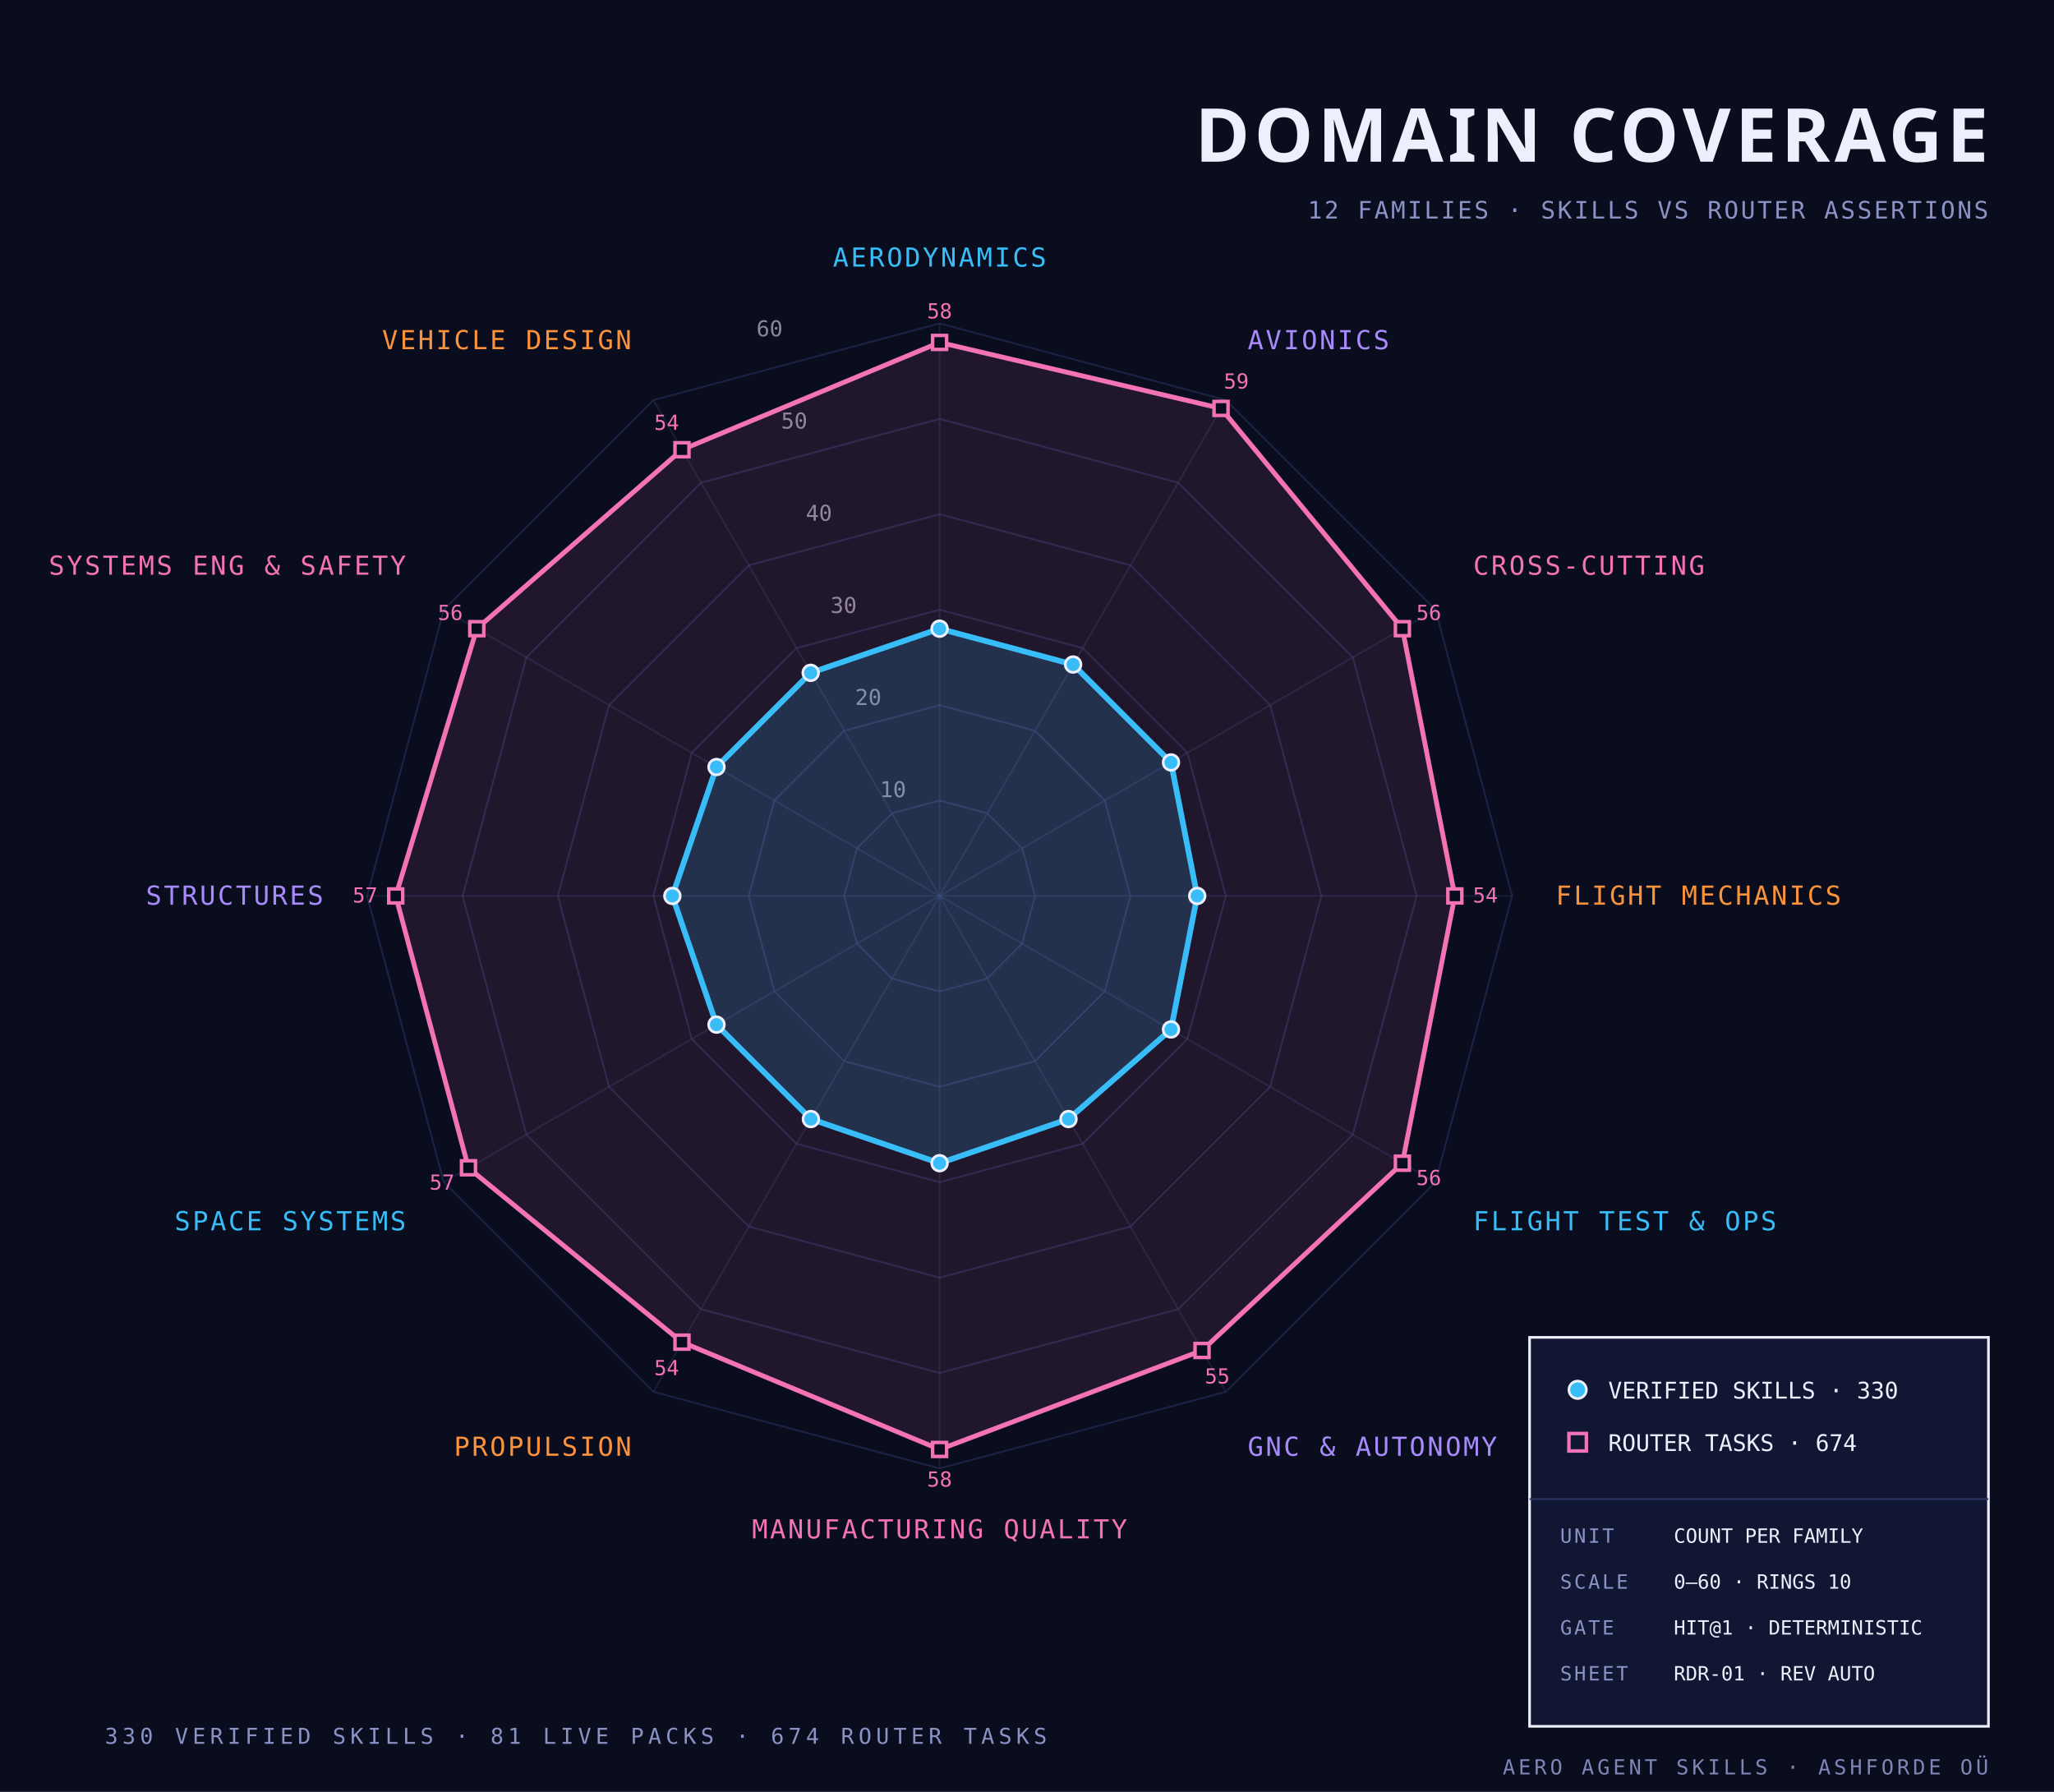
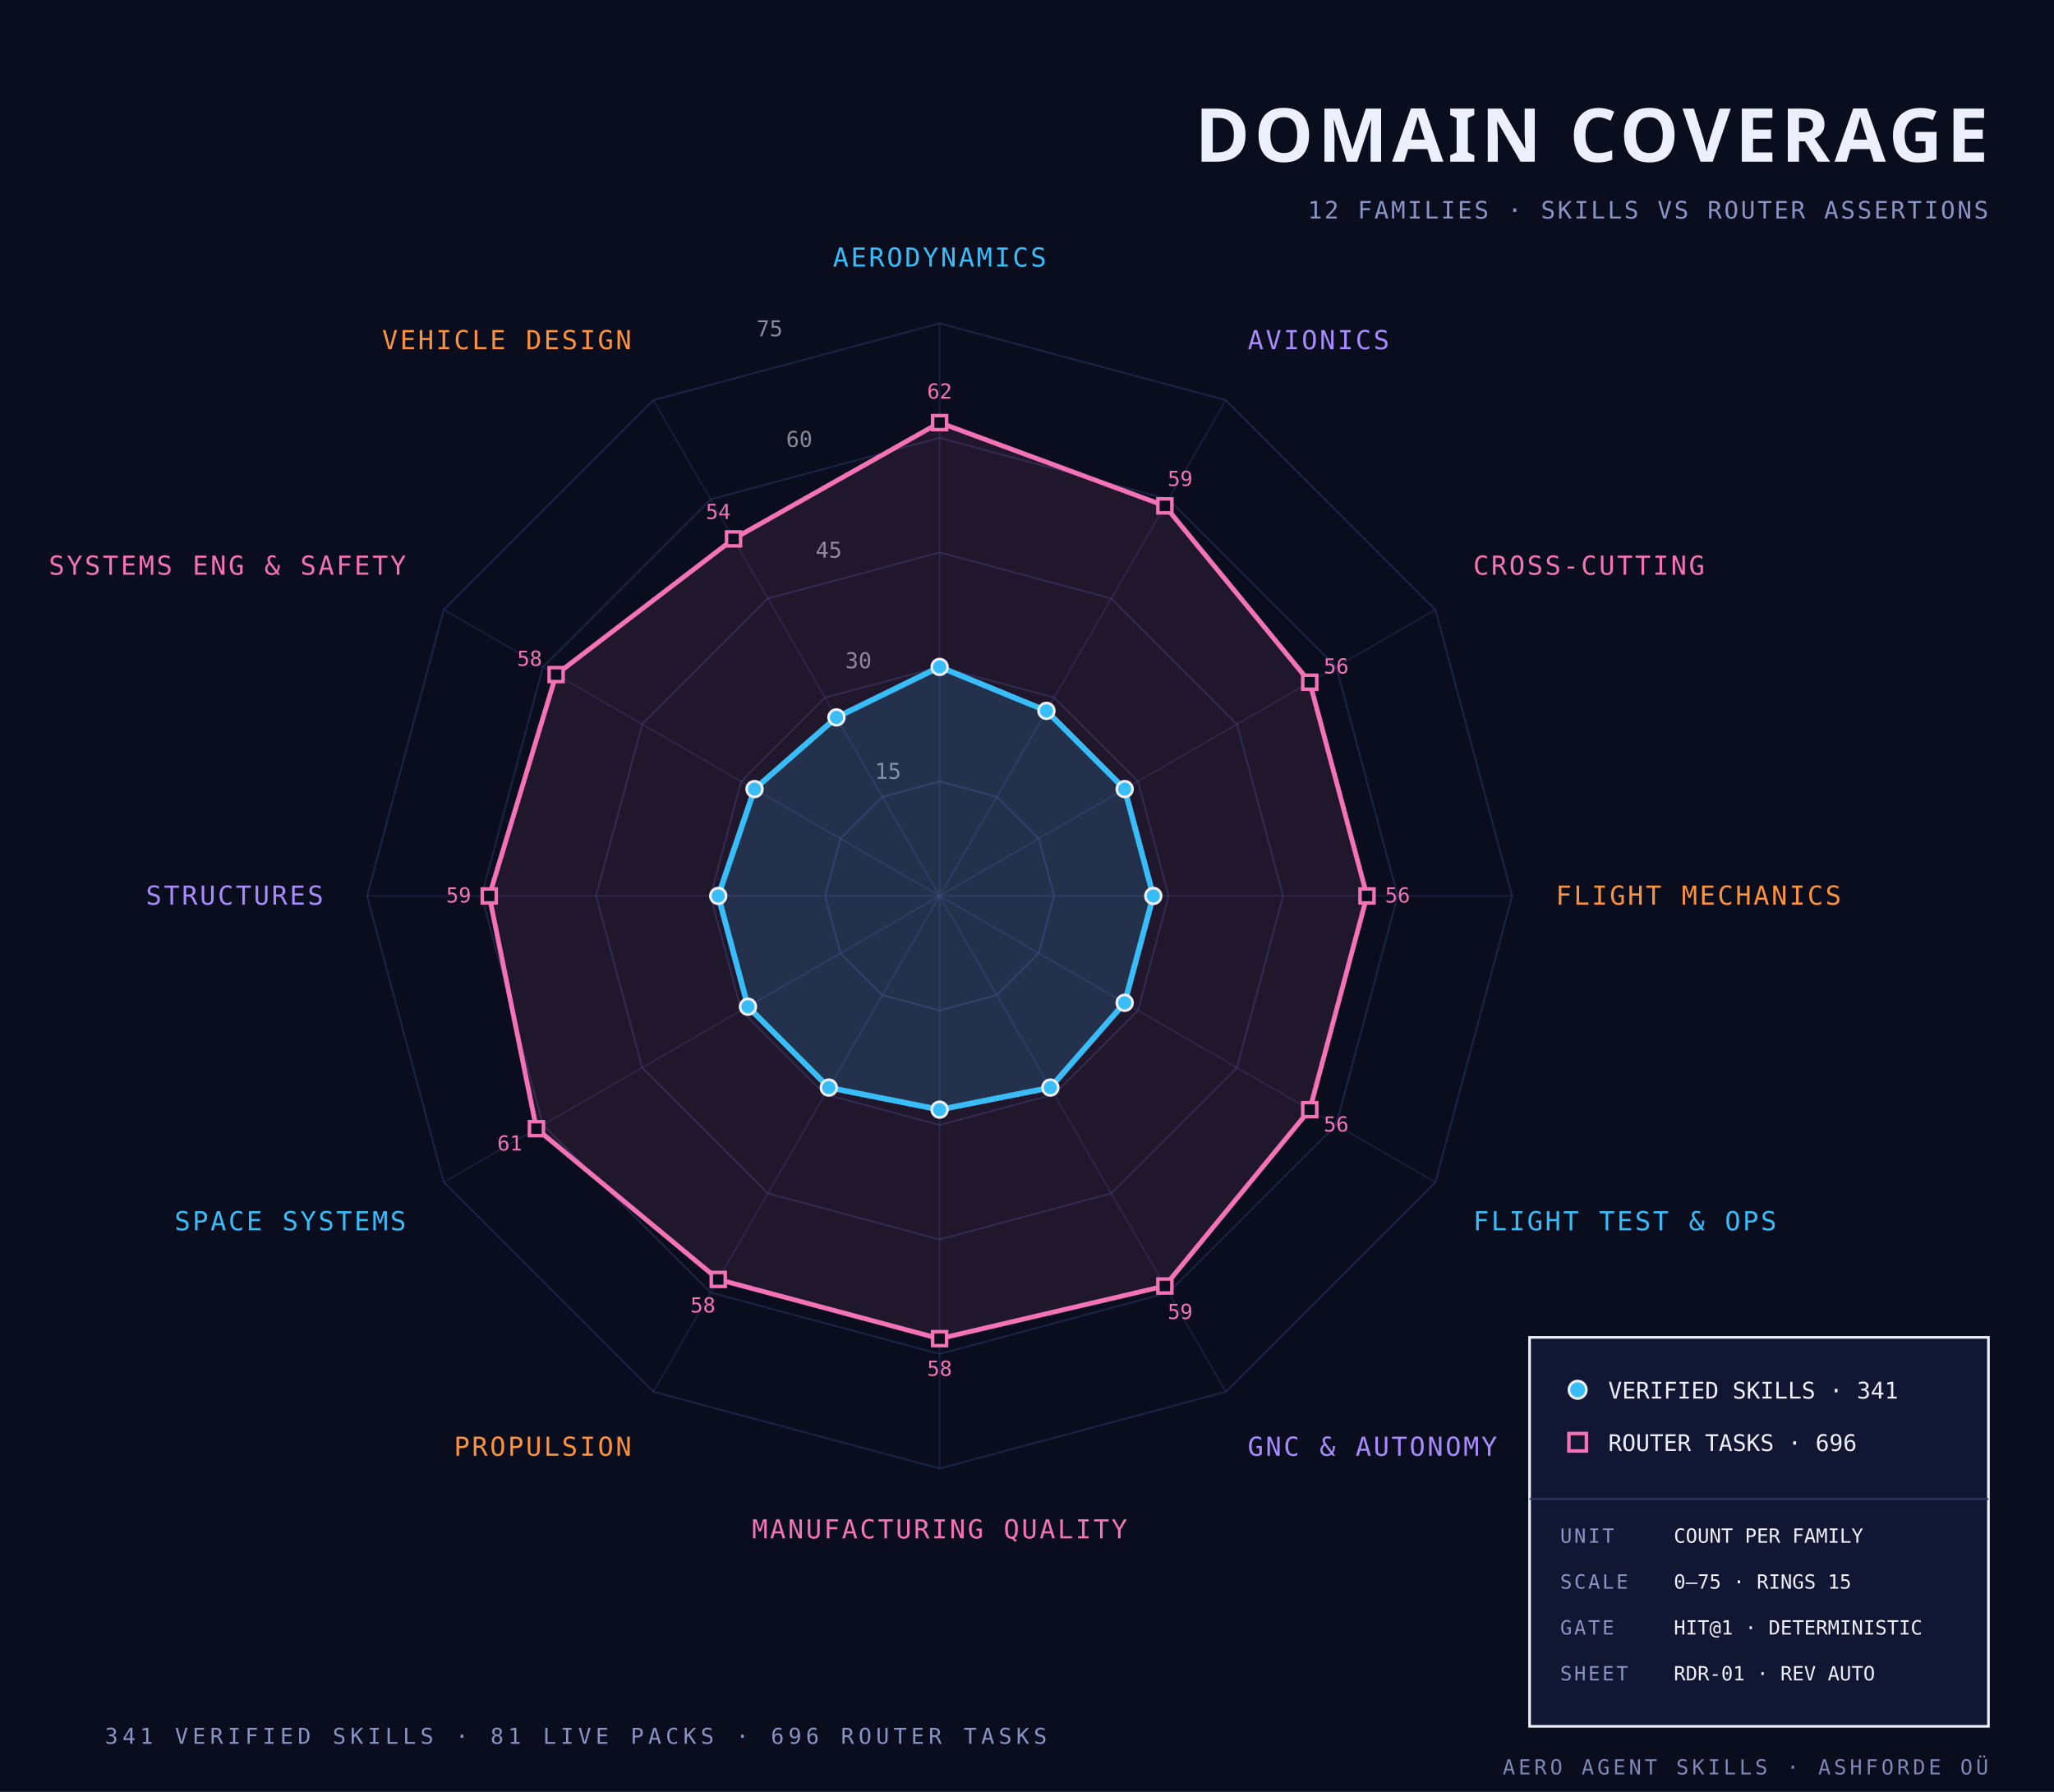
<svg xmlns="http://www.w3.org/2000/svg" width="940" height="820" viewBox="0 0 940 820">
  <style>
    .mono { font-family: "JetBrains Mono", "IBM Plex Mono", "Menlo", monospace; }
    .cond { font-family: "Barlow Condensed", "DIN Condensed", "Arial Narrow", sans-serif; font-weight: 700; text-transform: uppercase; }
    .serif { font-family: "Instrument Serif", Georgia, serif; font-style: italic; }
  </style>
  <rect width="940" height="820" fill="#0a0d1e" />
-   <polygon points="430.0,366.3 451.8,372.2 467.8,388.2 473.7,410.0 467.8,431.8 451.8,447.8 430.0,453.7 408.2,447.8 392.2,431.8 386.3,410.0 392.2,388.2 408.2,372.2" fill="none" stroke="#2c3564" stroke-width="0.8" stroke-opacity="0.55" />
-   <polygon points="430.0,322.7 473.7,334.4 505.6,366.3 517.3,410.0 505.6,453.7 473.7,485.6 430.0,497.3 386.3,485.6 354.4,453.7 342.7,410.0 354.4,366.3 386.3,334.4" fill="none" stroke="#2c3564" stroke-width="0.8" stroke-opacity="0.55" />
-   <polygon points="430.0,279.0 495.5,296.6 543.4,344.5 561.0,410.0 543.4,475.5 495.5,523.4 430.0,541.0 364.5,523.4 316.6,475.5 299.0,410.0 316.6,344.5 364.5,296.6" fill="none" stroke="#2c3564" stroke-width="0.8" stroke-opacity="0.55" />
-   <polygon points="430.0,235.3 517.3,258.7 581.3,322.7 604.7,410.0 581.3,497.3 517.3,561.3 430.0,584.7 342.7,561.3 278.7,497.3 255.3,410.0 278.7,322.7 342.7,258.7" fill="none" stroke="#2c3564" stroke-width="0.8" stroke-opacity="0.55" />
-   <polygon points="430.0,191.7 539.2,220.9 619.1,300.8 648.3,410.0 619.1,519.2 539.2,599.1 430.0,628.3 320.8,599.1 240.9,519.2 211.7,410.0 240.9,300.8 320.8,220.9" fill="none" stroke="#2c3564" stroke-width="0.8" stroke-opacity="0.55" />
+   <polygon points="430.0,357.6 456.2,364.6 475.4,383.8 482.4,410.0 475.4,436.2 456.2,455.4 430.0,462.4 403.8,455.4 384.6,436.2 377.6,410.0 384.6,383.8 403.8,364.6" fill="none" stroke="#2c3564" stroke-width="0.8" stroke-opacity="0.55" />
+   <polygon points="430.0,305.2 482.4,319.2 520.8,357.6 534.8,410.0 520.8,462.4 482.4,500.8 430.0,514.8 377.6,500.8 339.2,462.4 325.2,410.0 339.2,357.6 377.6,319.2" fill="none" stroke="#2c3564" stroke-width="0.8" stroke-opacity="0.55" />
+   <polygon points="430.0,252.8 508.6,273.9 566.1,331.4 587.2,410.0 566.1,488.6 508.6,546.1 430.0,567.2 351.4,546.1 293.9,488.6 272.8,410.0 293.9,331.4 351.4,273.9" fill="none" stroke="#2c3564" stroke-width="0.8" stroke-opacity="0.55" />
+   <polygon points="430.0,200.4 534.8,228.5 611.5,305.2 639.6,410.0 611.5,514.8 534.8,591.5 430.0,619.6 325.2,591.5 248.5,514.8 220.4,410.0 248.5,305.2 325.2,228.5" fill="none" stroke="#2c3564" stroke-width="0.8" stroke-opacity="0.55" />
  <polygon points="430.0,148.0 561.0,183.1 656.9,279.0 692.0,410.0 656.9,541.0 561.0,636.9 430.0,672.0 299.0,636.9 203.1,541.0 168.0,410.0 203.1,279.0 299.0,183.1" fill="none" stroke="#2c3564" stroke-width="0.8" stroke-opacity="0.55" />
  <line x1="430" y1="410" x2="430.0" y2="148.0" stroke="#2c3564" stroke-width="0.8" stroke-opacity="0.4" />
  <line x1="430" y1="410" x2="561.0" y2="183.1" stroke="#2c3564" stroke-width="0.8" stroke-opacity="0.4" />
  <line x1="430" y1="410" x2="656.9" y2="279.0" stroke="#2c3564" stroke-width="0.8" stroke-opacity="0.4" />
  <line x1="430" y1="410" x2="692.0" y2="410.0" stroke="#2c3564" stroke-width="0.8" stroke-opacity="0.4" />
  <line x1="430" y1="410" x2="656.9" y2="541.0" stroke="#2c3564" stroke-width="0.8" stroke-opacity="0.4" />
  <line x1="430" y1="410" x2="561.0" y2="636.9" stroke="#2c3564" stroke-width="0.8" stroke-opacity="0.4" />
  <line x1="430" y1="410" x2="430.0" y2="672.0" stroke="#2c3564" stroke-width="0.8" stroke-opacity="0.4" />
  <line x1="430" y1="410" x2="299.0" y2="636.9" stroke="#2c3564" stroke-width="0.8" stroke-opacity="0.4" />
  <line x1="430" y1="410" x2="203.1" y2="541.0" stroke="#2c3564" stroke-width="0.8" stroke-opacity="0.4" />
  <line x1="430" y1="410" x2="168.0" y2="410.0" stroke="#2c3564" stroke-width="0.8" stroke-opacity="0.4" />
  <line x1="430" y1="410" x2="203.1" y2="279.0" stroke="#2c3564" stroke-width="0.8" stroke-opacity="0.4" />
  <line x1="430" y1="410" x2="299.0" y2="183.1" stroke="#2c3564" stroke-width="0.8" stroke-opacity="0.4" />
-   <text class="mono" x="414.7" y="364.8" text-anchor="end" font-size="10" fill="#edf0fc" opacity="0.55">10</text>
-   <text class="mono" x="403.4" y="322.6" text-anchor="end" font-size="10" fill="#edf0fc" opacity="0.55">20</text>
-   <text class="mono" x="392.1" y="280.5" text-anchor="end" font-size="10" fill="#edf0fc" opacity="0.55">30</text>
-   <text class="mono" x="380.8" y="238.3" text-anchor="end" font-size="10" fill="#edf0fc" opacity="0.55">40</text>
-   <text class="mono" x="369.5" y="196.1" text-anchor="end" font-size="10" fill="#edf0fc" opacity="0.55">50</text>
-   <text class="mono" x="358.2" y="153.9" text-anchor="end" font-size="10" fill="#edf0fc" opacity="0.55">60</text>
+   <text class="mono" x="412.4" y="356.4" text-anchor="end" font-size="10" fill="#edf0fc" opacity="0.55">15</text>
+   <text class="mono" x="398.9" y="305.8" text-anchor="end" font-size="10" fill="#edf0fc" opacity="0.55">30</text>
+   <text class="mono" x="385.3" y="255.2" text-anchor="end" font-size="10" fill="#edf0fc" opacity="0.55">45</text>
+   <text class="mono" x="371.8" y="204.5" text-anchor="end" font-size="10" fill="#edf0fc" opacity="0.55">60</text>
+   <text class="mono" x="358.2" y="153.9" text-anchor="end" font-size="10" fill="#edf0fc" opacity="0.55">75</text>
  <text class="mono" x="430.0" y="122.0" text-anchor="middle" font-size="12" fill="#38bdf8" letter-spacing="1">AERODYNAMICS</text>
  <text class="mono" x="571.0" y="159.8" text-anchor="start" font-size="12" fill="#a78bfa" letter-spacing="1">AVIONICS</text>
  <text class="mono" x="674.2" y="263.0" text-anchor="start" font-size="12" fill="#f472b6" letter-spacing="1">CROSS-CUTTING</text>
  <text class="mono" x="712.0" y="414.0" text-anchor="start" font-size="12" fill="#fb923c" letter-spacing="1">FLIGHT MECHANICS</text>
  <text class="mono" x="674.2" y="563.0" text-anchor="start" font-size="12" fill="#38bdf8" letter-spacing="1">FLIGHT TEST &amp; OPS</text>
  <text class="mono" x="571.0" y="666.2" text-anchor="start" font-size="12" fill="#a78bfa" letter-spacing="1">GNC &amp; AUTONOMY</text>
  <text class="mono" x="430.0" y="704.0" text-anchor="middle" font-size="12" fill="#f472b6" letter-spacing="1">MANUFACTURING QUALITY</text>
  <text class="mono" x="289.0" y="666.2" text-anchor="end" font-size="12" fill="#fb923c" letter-spacing="1">PROPULSION</text>
  <text class="mono" x="185.8" y="563.0" text-anchor="end" font-size="12" fill="#38bdf8" letter-spacing="1">SPACE SYSTEMS</text>
  <text class="mono" x="148.0" y="414.0" text-anchor="end" font-size="12" fill="#a78bfa" letter-spacing="1">STRUCTURES</text>
  <text class="mono" x="185.8" y="263.0" text-anchor="end" font-size="12" fill="#f472b6" letter-spacing="1">SYSTEMS ENG &amp; SAFETY</text>
  <text class="mono" x="289.0" y="159.8" text-anchor="end" font-size="12" fill="#fb923c" letter-spacing="1">VEHICLE DESIGN</text>
-   <polygon points="430.0,156.7 558.8,186.9 641.8,287.7 665.8,410.0 641.8,532.3 550.1,618.0 430.0,663.3 312.1,614.2 214.4,534.5 181.1,410.0 218.2,287.7 312.1,205.8" fill="#f472b6" fill-opacity="0.10" stroke="#f472b6" stroke-width="2.2" />
-   <rect x="426.8" y="153.5" width="6.4" height="6.4" fill="#0a0d1e" stroke="#f472b6" stroke-width="1.6" />
-   <rect x="555.6" y="183.7" width="6.4" height="6.4" fill="#0a0d1e" stroke="#f472b6" stroke-width="1.6" />
-   <rect x="638.6" y="284.5" width="6.4" height="6.4" fill="#0a0d1e" stroke="#f472b6" stroke-width="1.6" />
-   <rect x="662.6" y="406.8" width="6.4" height="6.4" fill="#0a0d1e" stroke="#f472b6" stroke-width="1.6" />
-   <rect x="638.6" y="529.1" width="6.4" height="6.4" fill="#0a0d1e" stroke="#f472b6" stroke-width="1.6" />
-   <rect x="546.9" y="614.8" width="6.4" height="6.4" fill="#0a0d1e" stroke="#f472b6" stroke-width="1.6" />
-   <rect x="426.8" y="660.1" width="6.4" height="6.4" fill="#0a0d1e" stroke="#f472b6" stroke-width="1.6" />
-   <rect x="308.9" y="611.0" width="6.4" height="6.4" fill="#0a0d1e" stroke="#f472b6" stroke-width="1.6" />
-   <rect x="211.2" y="531.2" width="6.4" height="6.4" fill="#0a0d1e" stroke="#f472b6" stroke-width="1.6" />
-   <rect x="177.9" y="406.8" width="6.4" height="6.4" fill="#0a0d1e" stroke="#f472b6" stroke-width="1.6" />
-   <rect x="215.0" y="284.5" width="6.4" height="6.4" fill="#0a0d1e" stroke="#f472b6" stroke-width="1.6" />
-   <rect x="308.9" y="202.6" width="6.4" height="6.4" fill="#0a0d1e" stroke="#f472b6" stroke-width="1.6" />
-   <polygon points="430.0,287.7 491.1,304.1 535.9,348.9 547.9,410.0 535.9,471.1 489.0,512.1 430.0,532.3 371.1,512.1 327.9,468.9 307.7,410.0 327.9,351.0 371.0,307.9" fill="#38bdf8" fill-opacity="0.16" stroke="#38bdf8" stroke-width="2.6" />
-   <circle cx="430.0" cy="287.7" r="3.6" fill="#38bdf8" stroke="#edf0fc" stroke-width="1.2" />
-   <circle cx="491.1" cy="304.1" r="3.6" fill="#38bdf8" stroke="#edf0fc" stroke-width="1.2" />
-   <circle cx="535.9" cy="348.9" r="3.6" fill="#38bdf8" stroke="#edf0fc" stroke-width="1.2" />
-   <circle cx="547.9" cy="410.0" r="3.6" fill="#38bdf8" stroke="#edf0fc" stroke-width="1.2" />
-   <circle cx="535.9" cy="471.1" r="3.6" fill="#38bdf8" stroke="#edf0fc" stroke-width="1.2" />
-   <circle cx="489.0" cy="512.1" r="3.6" fill="#38bdf8" stroke="#edf0fc" stroke-width="1.2" />
-   <circle cx="430.0" cy="532.3" r="3.6" fill="#38bdf8" stroke="#edf0fc" stroke-width="1.2" />
-   <circle cx="371.1" cy="512.1" r="3.6" fill="#38bdf8" stroke="#edf0fc" stroke-width="1.2" />
-   <circle cx="327.9" cy="468.9" r="3.6" fill="#38bdf8" stroke="#edf0fc" stroke-width="1.2" />
-   <circle cx="307.7" cy="410.0" r="3.6" fill="#38bdf8" stroke="#edf0fc" stroke-width="1.2" />
-   <circle cx="327.9" cy="351.0" r="3.6" fill="#38bdf8" stroke="#edf0fc" stroke-width="1.2" />
-   <circle cx="371.0" cy="307.9" r="3.6" fill="#38bdf8" stroke="#edf0fc" stroke-width="1.2" />
-   <text class="mono" x="430.0" y="145.7" text-anchor="middle" font-size="9.5" fill="#f472b6">58</text>
-   <text class="mono" x="565.8" y="177.8" text-anchor="middle" font-size="9.5" fill="#f472b6">59</text>
-   <text class="mono" x="653.9" y="283.7" text-anchor="middle" font-size="9.5" fill="#f472b6">56</text>
-   <text class="mono" x="679.8" y="413.0" text-anchor="middle" font-size="9.5" fill="#f472b6">54</text>
-   <text class="mono" x="653.9" y="542.3" text-anchor="middle" font-size="9.5" fill="#f472b6">56</text>
-   <text class="mono" x="557.1" y="633.1" text-anchor="middle" font-size="9.5" fill="#f472b6">55</text>
-   <text class="mono" x="430.0" y="680.3" text-anchor="middle" font-size="9.5" fill="#f472b6">58</text>
-   <text class="mono" x="305.1" y="629.3" text-anchor="middle" font-size="9.5" fill="#f472b6">54</text>
-   <text class="mono" x="202.3" y="544.4" text-anchor="middle" font-size="9.5" fill="#f472b6">57</text>
-   <text class="mono" x="167.1" y="413.0" text-anchor="middle" font-size="9.5" fill="#f472b6">57</text>
-   <text class="mono" x="206.1" y="283.7" text-anchor="middle" font-size="9.5" fill="#f472b6">56</text>
-   <text class="mono" x="305.1" y="196.7" text-anchor="middle" font-size="9.5" fill="#f472b6">54</text>
+   <polygon points="430.0,193.4 533.1,231.5 599.4,312.2 625.6,410.0 599.4,507.8 533.1,588.5 430.0,612.6 328.7,585.5 245.5,516.5 223.9,410.0 254.5,308.7 335.7,246.6" fill="#f472b6" fill-opacity="0.10" stroke="#f472b6" stroke-width="2.2" />
+   <rect x="426.8" y="190.2" width="6.4" height="6.4" fill="#0a0d1e" stroke="#f472b6" stroke-width="1.6" />
+   <rect x="529.9" y="228.3" width="6.4" height="6.4" fill="#0a0d1e" stroke="#f472b6" stroke-width="1.6" />
+   <rect x="596.2" y="309.0" width="6.4" height="6.4" fill="#0a0d1e" stroke="#f472b6" stroke-width="1.6" />
+   <rect x="622.4" y="406.8" width="6.4" height="6.4" fill="#0a0d1e" stroke="#f472b6" stroke-width="1.6" />
+   <rect x="596.2" y="504.6" width="6.4" height="6.4" fill="#0a0d1e" stroke="#f472b6" stroke-width="1.6" />
+   <rect x="529.9" y="585.3" width="6.4" height="6.4" fill="#0a0d1e" stroke="#f472b6" stroke-width="1.6" />
+   <rect x="426.8" y="609.4" width="6.4" height="6.4" fill="#0a0d1e" stroke="#f472b6" stroke-width="1.6" />
+   <rect x="325.5" y="582.3" width="6.4" height="6.4" fill="#0a0d1e" stroke="#f472b6" stroke-width="1.6" />
+   <rect x="242.3" y="513.3" width="6.4" height="6.4" fill="#0a0d1e" stroke="#f472b6" stroke-width="1.6" />
+   <rect x="220.7" y="406.8" width="6.4" height="6.4" fill="#0a0d1e" stroke="#f472b6" stroke-width="1.6" />
+   <rect x="251.3" y="305.5" width="6.4" height="6.4" fill="#0a0d1e" stroke="#f472b6" stroke-width="1.6" />
+   <rect x="332.5" y="243.4" width="6.4" height="6.4" fill="#0a0d1e" stroke="#f472b6" stroke-width="1.6" />
+   <polygon points="430.0,305.2 478.9,325.3 514.7,361.1 527.8,410.0 514.7,458.9 480.7,497.7 430.0,507.8 379.3,497.7 342.3,460.7 328.7,410.0 345.3,361.1 382.8,328.3" fill="#38bdf8" fill-opacity="0.16" stroke="#38bdf8" stroke-width="2.6" />
+   <circle cx="430.0" cy="305.2" r="3.6" fill="#38bdf8" stroke="#edf0fc" stroke-width="1.2" />
+   <circle cx="478.9" cy="325.3" r="3.6" fill="#38bdf8" stroke="#edf0fc" stroke-width="1.2" />
+   <circle cx="514.7" cy="361.1" r="3.6" fill="#38bdf8" stroke="#edf0fc" stroke-width="1.2" />
+   <circle cx="527.8" cy="410.0" r="3.6" fill="#38bdf8" stroke="#edf0fc" stroke-width="1.2" />
+   <circle cx="514.7" cy="458.9" r="3.6" fill="#38bdf8" stroke="#edf0fc" stroke-width="1.2" />
+   <circle cx="480.7" cy="497.7" r="3.6" fill="#38bdf8" stroke="#edf0fc" stroke-width="1.2" />
+   <circle cx="430.0" cy="507.8" r="3.6" fill="#38bdf8" stroke="#edf0fc" stroke-width="1.2" />
+   <circle cx="379.3" cy="497.7" r="3.6" fill="#38bdf8" stroke="#edf0fc" stroke-width="1.2" />
+   <circle cx="342.3" cy="460.7" r="3.6" fill="#38bdf8" stroke="#edf0fc" stroke-width="1.2" />
+   <circle cx="328.7" cy="410.0" r="3.6" fill="#38bdf8" stroke="#edf0fc" stroke-width="1.2" />
+   <circle cx="345.3" cy="361.1" r="3.6" fill="#38bdf8" stroke="#edf0fc" stroke-width="1.2" />
+   <circle cx="382.8" cy="328.3" r="3.6" fill="#38bdf8" stroke="#edf0fc" stroke-width="1.2" />
+   <text class="mono" x="430.0" y="182.4" text-anchor="middle" font-size="9.5" fill="#f472b6">62</text>
+   <text class="mono" x="540.1" y="222.4" text-anchor="middle" font-size="9.5" fill="#f472b6">59</text>
+   <text class="mono" x="611.5" y="308.2" text-anchor="middle" font-size="9.5" fill="#f472b6">56</text>
+   <text class="mono" x="639.6" y="413.0" text-anchor="middle" font-size="9.5" fill="#f472b6">56</text>
+   <text class="mono" x="611.5" y="517.8" text-anchor="middle" font-size="9.5" fill="#f472b6">56</text>
+   <text class="mono" x="540.1" y="603.6" text-anchor="middle" font-size="9.5" fill="#f472b6">59</text>
+   <text class="mono" x="430.0" y="629.6" text-anchor="middle" font-size="9.5" fill="#f472b6">58</text>
+   <text class="mono" x="321.7" y="600.6" text-anchor="middle" font-size="9.5" fill="#f472b6">58</text>
+   <text class="mono" x="233.3" y="526.5" text-anchor="middle" font-size="9.5" fill="#f472b6">61</text>
+   <text class="mono" x="209.9" y="413.0" text-anchor="middle" font-size="9.5" fill="#f472b6">59</text>
+   <text class="mono" x="242.4" y="304.7" text-anchor="middle" font-size="9.5" fill="#f472b6">58</text>
+   <text class="mono" x="328.7" y="237.5" text-anchor="middle" font-size="9.5" fill="#f472b6">54</text>
  <text class="cond" x="910.0" y="74.0" text-anchor="end" font-size="34" fill="#edf0fc" letter-spacing="2">DOMAIN COVERAGE</text>
  <text class="mono" x="910.0" y="100.0" text-anchor="end" font-size="11" fill="#8a93c4" letter-spacing="1">12 FAMILIES · SKILLS VS ROUTER ASSERTIONS</text>
  <rect x="700" y="612" width="210" height="178" fill="#111632" stroke="#edf0fc" stroke-width="1.2" />
  <line x1="700" y1="686" x2="910" y2="686" stroke="#2c3564" stroke-width="0.8" />
  <circle cx="722" cy="636" r="4" fill="#38bdf8" stroke="#edf0fc" stroke-width="1.2" />
-   <text class="mono" x="736.0" y="640.0" text-anchor="start" font-size="10.5" fill="#edf0fc">VERIFIED SKILLS · 330</text>
+   <text class="mono" x="736.0" y="640.0" text-anchor="start" font-size="10.5" fill="#edf0fc">VERIFIED SKILLS · 341</text>
  <rect x="718" y="656" width="8" height="8" fill="none" stroke="#f472b6" stroke-width="1.6" />
-   <text class="mono" x="736.0" y="664.0" text-anchor="start" font-size="10.5" fill="#edf0fc">ROUTER TASKS · 674</text>
+   <text class="mono" x="736.0" y="664.0" text-anchor="start" font-size="10.5" fill="#edf0fc">ROUTER TASKS · 696</text>
  <text class="mono" x="714.0" y="706.0" text-anchor="start" font-size="9" fill="#8a93c4" letter-spacing="1">UNIT</text>
  <text class="mono" x="766.0" y="706.0" text-anchor="start" font-size="9" fill="#edf0fc">COUNT PER FAMILY</text>
  <text class="mono" x="714.0" y="727.0" text-anchor="start" font-size="9" fill="#8a93c4" letter-spacing="1">SCALE</text>
-   <text class="mono" x="766.0" y="727.0" text-anchor="start" font-size="9" fill="#edf0fc">0–60 · RINGS 10</text>
+   <text class="mono" x="766.0" y="727.0" text-anchor="start" font-size="9" fill="#edf0fc">0–75 · RINGS 15</text>
  <text class="mono" x="714.0" y="748.0" text-anchor="start" font-size="9" fill="#8a93c4" letter-spacing="1">GATE</text>
  <text class="mono" x="766.0" y="748.0" text-anchor="start" font-size="9" fill="#edf0fc">HIT@1 · DETERMINISTIC</text>
  <text class="mono" x="714.0" y="769.0" text-anchor="start" font-size="9" fill="#8a93c4" letter-spacing="1">SHEET</text>
  <text class="mono" x="766.0" y="769.0" text-anchor="start" font-size="9" fill="#edf0fc">RDR-01 · REV AUTO</text>
-   <text class="mono" x="48.0" y="798.0" text-anchor="start" font-size="10" fill="#8a93c4" letter-spacing="2">330 VERIFIED SKILLS · 81 LIVE PACKS · 674 ROUTER TASKS</text>
+   <text class="mono" x="48.0" y="798.0" text-anchor="start" font-size="10" fill="#8a93c4" letter-spacing="2">341 VERIFIED SKILLS · 81 LIVE PACKS · 696 ROUTER TASKS</text>
  <text class="mono" x="910.0" y="812.0" text-anchor="end" font-size="9.5" fill="#8a93c4" letter-spacing="1.5" opacity="0.9">AERO AGENT SKILLS · ASHFORDE OÜ</text>
</svg>
